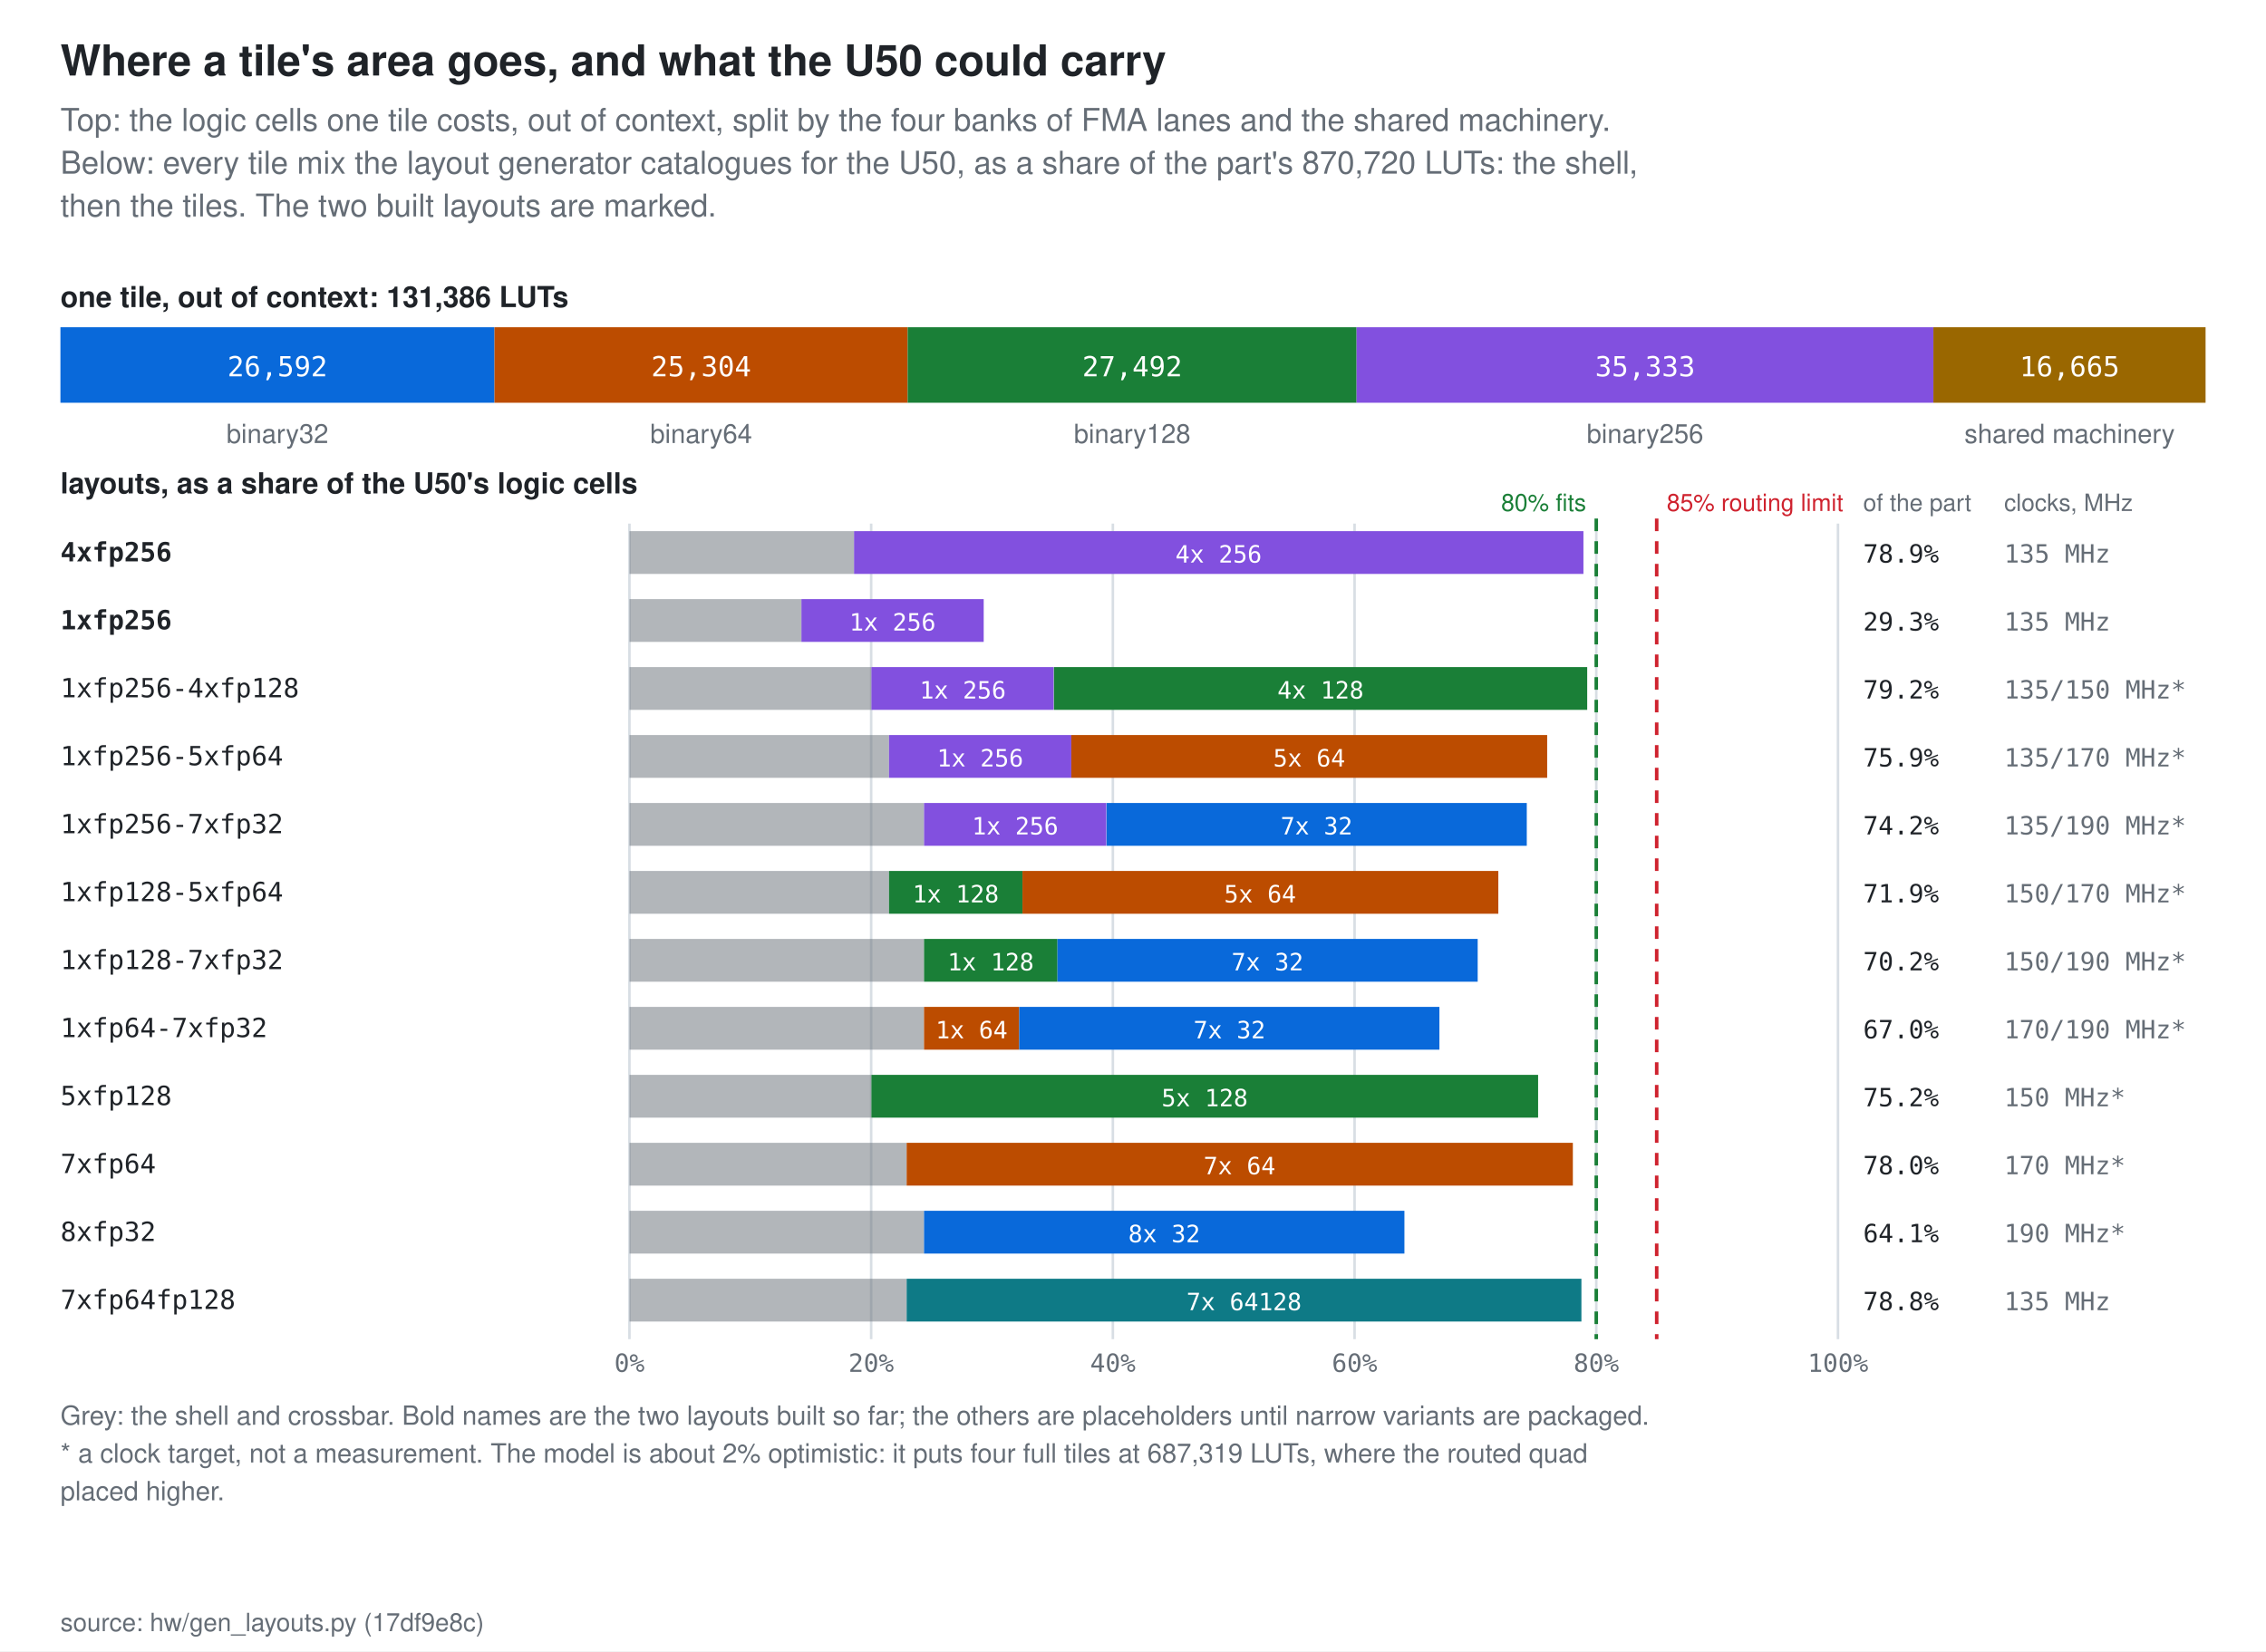
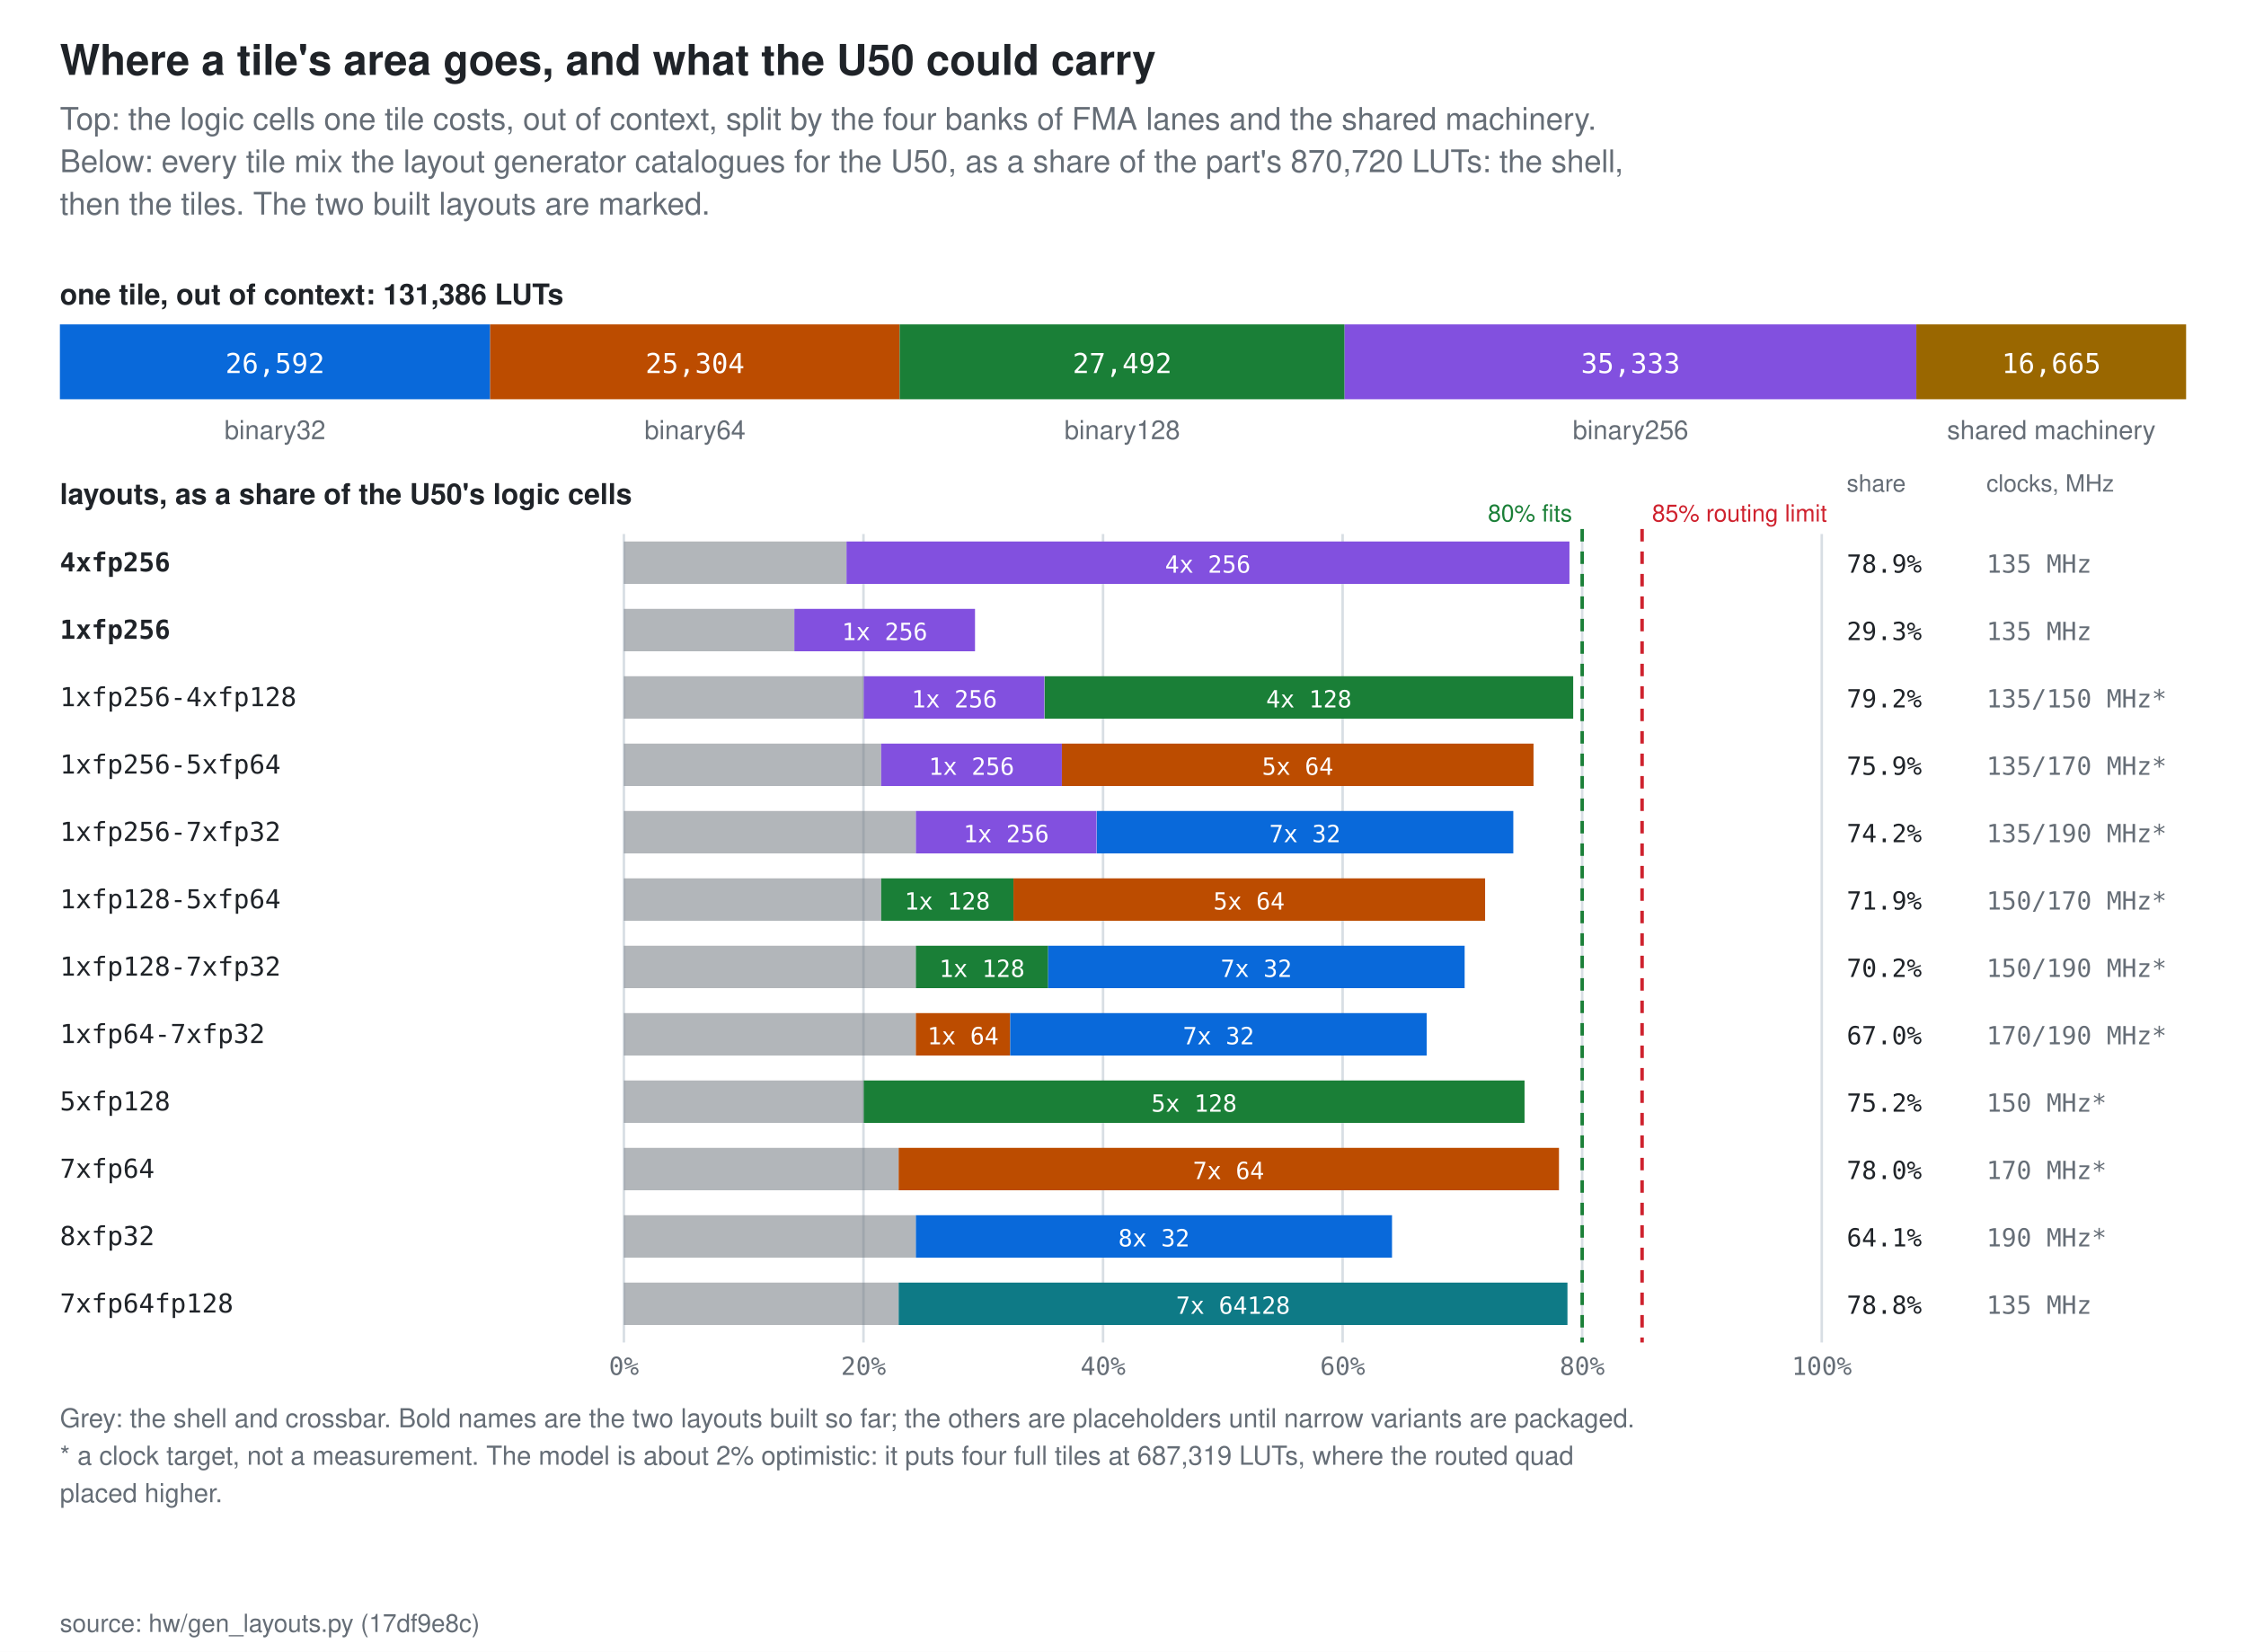
- <svg xmlns="http://www.w3.org/2000/svg" width="900" height="656" viewBox="0 0 900 656" role="img" aria-label="One tile's logic cells by bank, and the 12 layouts the layout generator derives for the U50, each as a share of the part: four full tiles fit at 78.9%.">
-   <rect width="900" height="656" fill="#ffffff" />
+ <svg xmlns="http://www.w3.org/2000/svg" width="900" height="662" viewBox="0 0 900 662" role="img" aria-label="One tile's logic cells by bank, and the 12 layouts the layout generator derives for the U50, each as a share of the part: four full tiles fit at 78.9%.">
+   <rect width="900" height="662" fill="#ffffff" />
  <text x="24.0" y="30.0" font-family="-apple-system,BlinkMacSystemFont,'Segoe UI',Helvetica,Arial,sans-serif" font-size="17" fill="#1f2328" font-weight="600">Where a tile's area goes, and what the U50 could carry</text>
  <text x="24.0" y="52.0" font-family="-apple-system,BlinkMacSystemFont,'Segoe UI',Helvetica,Arial,sans-serif" font-size="12.5" fill="#656d76">Top: the logic cells one tile costs, out of context, split by the four banks of FMA lanes and the shared machinery.</text>
  <text x="24.0" y="69.0" font-family="-apple-system,BlinkMacSystemFont,'Segoe UI',Helvetica,Arial,sans-serif" font-size="12.5" fill="#656d76">Below: every tile mix the layout generator catalogues for the U50, as a share of the part's 870,720 LUTs: the shell,</text>
  <text x="24.0" y="86.0" font-family="-apple-system,BlinkMacSystemFont,'Segoe UI',Helvetica,Arial,sans-serif" font-size="12.5" fill="#656d76">then the tiles. The two built layouts are marked.</text>
  <rect x="24.0" y="130.0" width="172.4" height="30.0" fill="#0969da" />
  <text x="110.2" y="149.5" font-family="ui-monospace,SFMono-Regular,'SF Mono',Menlo,Consolas,monospace" font-size="11" fill="#ffffff" text-anchor="middle">26,592</text>
  <text x="110.2" y="176.0" font-family="-apple-system,BlinkMacSystemFont,'Segoe UI',Helvetica,Arial,sans-serif" font-size="10.5" fill="#656d76" text-anchor="middle">binary32</text>
  <rect x="196.4" y="130.0" width="164.1" height="30.0" fill="#bc4c00" />
  <text x="278.5" y="149.5" font-family="ui-monospace,SFMono-Regular,'SF Mono',Menlo,Consolas,monospace" font-size="11" fill="#ffffff" text-anchor="middle">25,304</text>
  <text x="278.5" y="176.0" font-family="-apple-system,BlinkMacSystemFont,'Segoe UI',Helvetica,Arial,sans-serif" font-size="10.5" fill="#656d76" text-anchor="middle">binary64</text>
  <rect x="360.5" y="130.0" width="178.3" height="30.0" fill="#1a7f37" />
  <text x="449.7" y="149.5" font-family="ui-monospace,SFMono-Regular,'SF Mono',Menlo,Consolas,monospace" font-size="11" fill="#ffffff" text-anchor="middle">27,492</text>
  <text x="449.7" y="176.0" font-family="-apple-system,BlinkMacSystemFont,'Segoe UI',Helvetica,Arial,sans-serif" font-size="10.5" fill="#656d76" text-anchor="middle">binary128</text>
  <rect x="538.8" y="130.0" width="229.1" height="30.0" fill="#8250df" />
  <text x="653.4" y="149.5" font-family="ui-monospace,SFMono-Regular,'SF Mono',Menlo,Consolas,monospace" font-size="11" fill="#ffffff" text-anchor="middle">35,333</text>
  <text x="653.4" y="176.0" font-family="-apple-system,BlinkMacSystemFont,'Segoe UI',Helvetica,Arial,sans-serif" font-size="10.5" fill="#656d76" text-anchor="middle">binary256</text>
  <rect x="767.9" y="130.0" width="108.1" height="30.0" fill="#9a6700" />
  <text x="822.0" y="149.5" font-family="ui-monospace,SFMono-Regular,'SF Mono',Menlo,Consolas,monospace" font-size="11" fill="#ffffff" text-anchor="middle">16,665</text>
  <text x="822.0" y="176.0" font-family="-apple-system,BlinkMacSystemFont,'Segoe UI',Helvetica,Arial,sans-serif" font-size="10.5" fill="#656d76" text-anchor="middle">shared machinery</text>
  <text x="24.0" y="122.0" font-family="-apple-system,BlinkMacSystemFont,'Segoe UI',Helvetica,Arial,sans-serif" font-size="11.5" fill="#1f2328" font-weight="600">one tile, out of context: 131,386 LUTs</text>
-   <text x="24.0" y="196.0" font-family="-apple-system,BlinkMacSystemFont,'Segoe UI',Helvetica,Arial,sans-serif" font-size="11.5" fill="#1f2328" font-weight="600">layouts, as a share of the U50's logic cells</text>
-   <line x1="250.0" y1="208.0" x2="250.0" y2="532.0" stroke="#d8dee4" stroke-width="1" />
-   <text x="250.0" y="545.0" font-family="ui-monospace,SFMono-Regular,'SF Mono',Menlo,Consolas,monospace" font-size="10" fill="#656d76" text-anchor="middle">0%</text>
-   <line x1="346.0" y1="208.0" x2="346.0" y2="532.0" stroke="#d8dee4" stroke-width="1" />
-   <text x="346.0" y="545.0" font-family="ui-monospace,SFMono-Regular,'SF Mono',Menlo,Consolas,monospace" font-size="10" fill="#656d76" text-anchor="middle">20%</text>
-   <line x1="442.0" y1="208.0" x2="442.0" y2="532.0" stroke="#d8dee4" stroke-width="1" />
-   <text x="442.0" y="545.0" font-family="ui-monospace,SFMono-Regular,'SF Mono',Menlo,Consolas,monospace" font-size="10" fill="#656d76" text-anchor="middle">40%</text>
-   <line x1="538.0" y1="208.0" x2="538.0" y2="532.0" stroke="#d8dee4" stroke-width="1" />
-   <text x="538.0" y="545.0" font-family="ui-monospace,SFMono-Regular,'SF Mono',Menlo,Consolas,monospace" font-size="10" fill="#656d76" text-anchor="middle">60%</text>
-   <line x1="634.0" y1="208.0" x2="634.0" y2="532.0" stroke="#d8dee4" stroke-width="1" />
-   <text x="634.0" y="545.0" font-family="ui-monospace,SFMono-Regular,'SF Mono',Menlo,Consolas,monospace" font-size="10" fill="#656d76" text-anchor="middle">80%</text>
-   <line x1="730.0" y1="208.0" x2="730.0" y2="532.0" stroke="#d8dee4" stroke-width="1" />
-   <text x="730.0" y="545.0" font-family="ui-monospace,SFMono-Regular,'SF Mono',Menlo,Consolas,monospace" font-size="10" fill="#656d76" text-anchor="middle">100%</text>
-   <text x="24.0" y="223.0" font-family="ui-monospace,SFMono-Regular,'SF Mono',Menlo,Consolas,monospace" font-size="10.5" fill="#1f2328" font-weight="600">4xfp256</text>
-   <rect x="250.0" y="211.0" width="89.2" height="17.0" fill="#656d76" opacity="0.5" />
-   <rect x="339.2" y="211.0" width="289.7" height="17.0" fill="#8250df" />
-   <text x="484.0" y="223.5" font-family="ui-monospace,SFMono-Regular,'SF Mono',Menlo,Consolas,monospace" font-size="9.5" fill="#ffffff" text-anchor="middle">4x 256</text>
-   <text x="740.0" y="223.5" font-family="ui-monospace,SFMono-Regular,'SF Mono',Menlo,Consolas,monospace" font-size="10" fill="#1f2328">78.9%</text>
-   <text x="796.0" y="223.5" font-family="ui-monospace,SFMono-Regular,'SF Mono',Menlo,Consolas,monospace" font-size="10" fill="#656d76">135 MHz</text>
-   <text x="24.0" y="250.0" font-family="ui-monospace,SFMono-Regular,'SF Mono',Menlo,Consolas,monospace" font-size="10.5" fill="#1f2328" font-weight="600">1xfp256</text>
-   <rect x="250.0" y="238.0" width="68.3" height="17.0" fill="#656d76" opacity="0.5" />
-   <rect x="318.3" y="238.0" width="72.4" height="17.0" fill="#8250df" />
-   <text x="354.5" y="250.5" font-family="ui-monospace,SFMono-Regular,'SF Mono',Menlo,Consolas,monospace" font-size="9.5" fill="#ffffff" text-anchor="middle">1x 256</text>
-   <text x="740.0" y="250.5" font-family="ui-monospace,SFMono-Regular,'SF Mono',Menlo,Consolas,monospace" font-size="10" fill="#1f2328">29.3%</text>
-   <text x="796.0" y="250.5" font-family="ui-monospace,SFMono-Regular,'SF Mono',Menlo,Consolas,monospace" font-size="10" fill="#656d76">135 MHz</text>
-   <text x="24.0" y="277.0" font-family="ui-monospace,SFMono-Regular,'SF Mono',Menlo,Consolas,monospace" font-size="10.5" fill="#1f2328">1xfp256-4xfp128</text>
-   <rect x="250.0" y="265.0" width="96.1" height="17.0" fill="#656d76" opacity="0.5" />
-   <rect x="346.1" y="265.0" width="72.4" height="17.0" fill="#8250df" />
-   <text x="382.4" y="277.5" font-family="ui-monospace,SFMono-Regular,'SF Mono',Menlo,Consolas,monospace" font-size="9.5" fill="#ffffff" text-anchor="middle">1x 256</text>
-   <rect x="418.6" y="265.0" width="211.8" height="17.0" fill="#1a7f37" />
-   <text x="524.5" y="277.5" font-family="ui-monospace,SFMono-Regular,'SF Mono',Menlo,Consolas,monospace" font-size="9.5" fill="#ffffff" text-anchor="middle">4x 128</text>
-   <text x="740.0" y="277.5" font-family="ui-monospace,SFMono-Regular,'SF Mono',Menlo,Consolas,monospace" font-size="10" fill="#1f2328">79.2%</text>
-   <text x="796.0" y="277.5" font-family="ui-monospace,SFMono-Regular,'SF Mono',Menlo,Consolas,monospace" font-size="10" fill="#656d76">135/150 MHz*</text>
-   <text x="24.0" y="304.0" font-family="ui-monospace,SFMono-Regular,'SF Mono',Menlo,Consolas,monospace" font-size="10.5" fill="#1f2328">1xfp256-5xfp64</text>
-   <rect x="250.0" y="292.0" width="103.1" height="17.0" fill="#656d76" opacity="0.5" />
-   <rect x="353.1" y="292.0" width="72.4" height="17.0" fill="#8250df" />
-   <text x="389.3" y="304.5" font-family="ui-monospace,SFMono-Regular,'SF Mono',Menlo,Consolas,monospace" font-size="9.5" fill="#ffffff" text-anchor="middle">1x 256</text>
-   <rect x="425.5" y="292.0" width="189.0" height="17.0" fill="#bc4c00" />
-   <text x="520.0" y="304.5" font-family="ui-monospace,SFMono-Regular,'SF Mono',Menlo,Consolas,monospace" font-size="9.5" fill="#ffffff" text-anchor="middle">5x 64</text>
-   <text x="740.0" y="304.5" font-family="ui-monospace,SFMono-Regular,'SF Mono',Menlo,Consolas,monospace" font-size="10" fill="#1f2328">75.9%</text>
-   <text x="796.0" y="304.5" font-family="ui-monospace,SFMono-Regular,'SF Mono',Menlo,Consolas,monospace" font-size="10" fill="#656d76">135/170 MHz*</text>
-   <text x="24.0" y="331.0" font-family="ui-monospace,SFMono-Regular,'SF Mono',Menlo,Consolas,monospace" font-size="10.5" fill="#1f2328">1xfp256-7xfp32</text>
-   <rect x="250.0" y="319.0" width="117.0" height="17.0" fill="#656d76" opacity="0.5" />
-   <rect x="367.0" y="319.0" width="72.4" height="17.0" fill="#8250df" />
-   <text x="403.2" y="331.5" font-family="ui-monospace,SFMono-Regular,'SF Mono',Menlo,Consolas,monospace" font-size="9.5" fill="#ffffff" text-anchor="middle">1x 256</text>
-   <rect x="439.5" y="319.0" width="166.9" height="17.0" fill="#0969da" />
-   <text x="522.9" y="331.5" font-family="ui-monospace,SFMono-Regular,'SF Mono',Menlo,Consolas,monospace" font-size="9.5" fill="#ffffff" text-anchor="middle">7x 32</text>
-   <text x="740.0" y="331.5" font-family="ui-monospace,SFMono-Regular,'SF Mono',Menlo,Consolas,monospace" font-size="10" fill="#1f2328">74.2%</text>
-   <text x="796.0" y="331.5" font-family="ui-monospace,SFMono-Regular,'SF Mono',Menlo,Consolas,monospace" font-size="10" fill="#656d76">135/190 MHz*</text>
-   <text x="24.0" y="358.0" font-family="ui-monospace,SFMono-Regular,'SF Mono',Menlo,Consolas,monospace" font-size="10.5" fill="#1f2328">1xfp128-5xfp64</text>
-   <rect x="250.0" y="346.0" width="103.1" height="17.0" fill="#656d76" opacity="0.5" />
-   <rect x="353.1" y="346.0" width="53.0" height="17.0" fill="#1a7f37" />
-   <text x="379.6" y="358.5" font-family="ui-monospace,SFMono-Regular,'SF Mono',Menlo,Consolas,monospace" font-size="9.5" fill="#ffffff" text-anchor="middle">1x 128</text>
-   <rect x="406.1" y="346.0" width="189.0" height="17.0" fill="#bc4c00" />
-   <text x="500.5" y="358.5" font-family="ui-monospace,SFMono-Regular,'SF Mono',Menlo,Consolas,monospace" font-size="9.5" fill="#ffffff" text-anchor="middle">5x 64</text>
-   <text x="740.0" y="358.5" font-family="ui-monospace,SFMono-Regular,'SF Mono',Menlo,Consolas,monospace" font-size="10" fill="#1f2328">71.9%</text>
-   <text x="796.0" y="358.5" font-family="ui-monospace,SFMono-Regular,'SF Mono',Menlo,Consolas,monospace" font-size="10" fill="#656d76">150/170 MHz*</text>
-   <text x="24.0" y="385.0" font-family="ui-monospace,SFMono-Regular,'SF Mono',Menlo,Consolas,monospace" font-size="10.5" fill="#1f2328">1xfp128-7xfp32</text>
-   <rect x="250.0" y="373.0" width="117.0" height="17.0" fill="#656d76" opacity="0.5" />
-   <rect x="367.0" y="373.0" width="53.0" height="17.0" fill="#1a7f37" />
-   <text x="393.5" y="385.5" font-family="ui-monospace,SFMono-Regular,'SF Mono',Menlo,Consolas,monospace" font-size="9.5" fill="#ffffff" text-anchor="middle">1x 128</text>
-   <rect x="420.0" y="373.0" width="166.9" height="17.0" fill="#0969da" />
-   <text x="503.4" y="385.5" font-family="ui-monospace,SFMono-Regular,'SF Mono',Menlo,Consolas,monospace" font-size="9.5" fill="#ffffff" text-anchor="middle">7x 32</text>
-   <text x="740.0" y="385.5" font-family="ui-monospace,SFMono-Regular,'SF Mono',Menlo,Consolas,monospace" font-size="10" fill="#1f2328">70.2%</text>
-   <text x="796.0" y="385.5" font-family="ui-monospace,SFMono-Regular,'SF Mono',Menlo,Consolas,monospace" font-size="10" fill="#656d76">150/190 MHz*</text>
-   <text x="24.0" y="412.0" font-family="ui-monospace,SFMono-Regular,'SF Mono',Menlo,Consolas,monospace" font-size="10.5" fill="#1f2328">1xfp64-7xfp32</text>
-   <rect x="250.0" y="400.0" width="117.0" height="17.0" fill="#656d76" opacity="0.5" />
-   <rect x="367.0" y="400.0" width="37.8" height="17.0" fill="#bc4c00" />
-   <text x="385.9" y="412.5" font-family="ui-monospace,SFMono-Regular,'SF Mono',Menlo,Consolas,monospace" font-size="9.5" fill="#ffffff" text-anchor="middle">1x 64</text>
-   <rect x="404.8" y="400.0" width="166.9" height="17.0" fill="#0969da" />
-   <text x="488.3" y="412.5" font-family="ui-monospace,SFMono-Regular,'SF Mono',Menlo,Consolas,monospace" font-size="9.5" fill="#ffffff" text-anchor="middle">7x 32</text>
-   <text x="740.0" y="412.5" font-family="ui-monospace,SFMono-Regular,'SF Mono',Menlo,Consolas,monospace" font-size="10" fill="#1f2328">67.0%</text>
-   <text x="796.0" y="412.5" font-family="ui-monospace,SFMono-Regular,'SF Mono',Menlo,Consolas,monospace" font-size="10" fill="#656d76">170/190 MHz*</text>
-   <text x="24.0" y="439.0" font-family="ui-monospace,SFMono-Regular,'SF Mono',Menlo,Consolas,monospace" font-size="10.5" fill="#1f2328">5xfp128</text>
-   <rect x="250.0" y="427.0" width="96.1" height="17.0" fill="#656d76" opacity="0.5" />
-   <rect x="346.1" y="427.0" width="264.8" height="17.0" fill="#1a7f37" />
-   <text x="478.5" y="439.5" font-family="ui-monospace,SFMono-Regular,'SF Mono',Menlo,Consolas,monospace" font-size="9.5" fill="#ffffff" text-anchor="middle">5x 128</text>
-   <text x="740.0" y="439.5" font-family="ui-monospace,SFMono-Regular,'SF Mono',Menlo,Consolas,monospace" font-size="10" fill="#1f2328">75.2%</text>
-   <text x="796.0" y="439.5" font-family="ui-monospace,SFMono-Regular,'SF Mono',Menlo,Consolas,monospace" font-size="10" fill="#656d76">150 MHz*</text>
-   <text x="24.0" y="466.0" font-family="ui-monospace,SFMono-Regular,'SF Mono',Menlo,Consolas,monospace" font-size="10.5" fill="#1f2328">7xfp64</text>
-   <rect x="250.0" y="454.0" width="110.1" height="17.0" fill="#656d76" opacity="0.5" />
-   <rect x="360.1" y="454.0" width="264.6" height="17.0" fill="#bc4c00" />
-   <text x="492.3" y="466.5" font-family="ui-monospace,SFMono-Regular,'SF Mono',Menlo,Consolas,monospace" font-size="9.5" fill="#ffffff" text-anchor="middle">7x 64</text>
-   <text x="740.0" y="466.5" font-family="ui-monospace,SFMono-Regular,'SF Mono',Menlo,Consolas,monospace" font-size="10" fill="#1f2328">78.0%</text>
-   <text x="796.0" y="466.5" font-family="ui-monospace,SFMono-Regular,'SF Mono',Menlo,Consolas,monospace" font-size="10" fill="#656d76">170 MHz*</text>
-   <text x="24.0" y="493.0" font-family="ui-monospace,SFMono-Regular,'SF Mono',Menlo,Consolas,monospace" font-size="10.5" fill="#1f2328">8xfp32</text>
-   <rect x="250.0" y="481.0" width="117.0" height="17.0" fill="#656d76" opacity="0.5" />
-   <rect x="367.0" y="481.0" width="190.8" height="17.0" fill="#0969da" />
-   <text x="462.4" y="493.5" font-family="ui-monospace,SFMono-Regular,'SF Mono',Menlo,Consolas,monospace" font-size="9.5" fill="#ffffff" text-anchor="middle">8x 32</text>
-   <text x="740.0" y="493.5" font-family="ui-monospace,SFMono-Regular,'SF Mono',Menlo,Consolas,monospace" font-size="10" fill="#1f2328">64.1%</text>
-   <text x="796.0" y="493.5" font-family="ui-monospace,SFMono-Regular,'SF Mono',Menlo,Consolas,monospace" font-size="10" fill="#656d76">190 MHz*</text>
-   <text x="24.0" y="520.0" font-family="ui-monospace,SFMono-Regular,'SF Mono',Menlo,Consolas,monospace" font-size="10.5" fill="#1f2328">7xfp64fp128</text>
-   <rect x="250.0" y="508.0" width="110.1" height="17.0" fill="#656d76" opacity="0.5" />
-   <rect x="360.1" y="508.0" width="268.0" height="17.0" fill="#0e7a86" />
-   <text x="494.1" y="520.5" font-family="ui-monospace,SFMono-Regular,'SF Mono',Menlo,Consolas,monospace" font-size="9.5" fill="#ffffff" text-anchor="middle">7x 64128</text>
-   <text x="740.0" y="520.5" font-family="ui-monospace,SFMono-Regular,'SF Mono',Menlo,Consolas,monospace" font-size="10" fill="#1f2328">78.8%</text>
-   <text x="796.0" y="520.5" font-family="ui-monospace,SFMono-Regular,'SF Mono',Menlo,Consolas,monospace" font-size="10" fill="#656d76">135 MHz</text>
-   <line x1="634.0" y1="206.0" x2="634.0" y2="532.0" stroke="#1a7f37" stroke-width="1.4" stroke-dasharray="5 4" />
-   <text x="630.0" y="203.0" font-family="-apple-system,BlinkMacSystemFont,'Segoe UI',Helvetica,Arial,sans-serif" font-size="9.5" fill="#1a7f37" text-anchor="end">80% fits</text>
-   <line x1="658.0" y1="206.0" x2="658.0" y2="532.0" stroke="#cf222e" stroke-width="1.4" stroke-dasharray="5 4" />
-   <text x="662.0" y="203.0" font-family="-apple-system,BlinkMacSystemFont,'Segoe UI',Helvetica,Arial,sans-serif" font-size="9.5" fill="#cf222e">85% routing limit</text>
-   <text x="740.0" y="203.0" font-family="-apple-system,BlinkMacSystemFont,'Segoe UI',Helvetica,Arial,sans-serif" font-size="9.5" fill="#656d76">of the part</text>
-   <text x="796.0" y="203.0" font-family="-apple-system,BlinkMacSystemFont,'Segoe UI',Helvetica,Arial,sans-serif" font-size="9.5" fill="#656d76">clocks, MHz</text>
-   <text x="24.0" y="566.0" font-family="-apple-system,BlinkMacSystemFont,'Segoe UI',Helvetica,Arial,sans-serif" font-size="10.5" fill="#656d76">Grey: the shell and crossbar. Bold names are the two layouts built so far; the others are placeholders until narrow variants are packaged.</text>
-   <text x="24.0" y="581.0" font-family="-apple-system,BlinkMacSystemFont,'Segoe UI',Helvetica,Arial,sans-serif" font-size="10.5" fill="#656d76">* a clock target, not a measurement. The model is about 2% optimistic: it puts four full tiles at 687,319 LUTs, where the routed quad</text>
-   <text x="24.0" y="596.0" font-family="-apple-system,BlinkMacSystemFont,'Segoe UI',Helvetica,Arial,sans-serif" font-size="10.5" fill="#656d76">placed higher.</text>
-   <text x="24.0" y="648.0" font-family="-apple-system,BlinkMacSystemFont,'Segoe UI',Helvetica,Arial,sans-serif" font-size="10" fill="#656d76">source: hw/gen_layouts.py (17df9e8c)</text>
+   <text x="24.0" y="202.0" font-family="-apple-system,BlinkMacSystemFont,'Segoe UI',Helvetica,Arial,sans-serif" font-size="11.5" fill="#1f2328" font-weight="600">layouts, as a share of the U50's logic cells</text>
+   <line x1="250.0" y1="214.0" x2="250.0" y2="538.0" stroke="#d8dee4" stroke-width="1" />
+   <text x="250.0" y="551.0" font-family="ui-monospace,SFMono-Regular,'SF Mono',Menlo,Consolas,monospace" font-size="10" fill="#656d76" text-anchor="middle">0%</text>
+   <line x1="346.0" y1="214.0" x2="346.0" y2="538.0" stroke="#d8dee4" stroke-width="1" />
+   <text x="346.0" y="551.0" font-family="ui-monospace,SFMono-Regular,'SF Mono',Menlo,Consolas,monospace" font-size="10" fill="#656d76" text-anchor="middle">20%</text>
+   <line x1="442.0" y1="214.0" x2="442.0" y2="538.0" stroke="#d8dee4" stroke-width="1" />
+   <text x="442.0" y="551.0" font-family="ui-monospace,SFMono-Regular,'SF Mono',Menlo,Consolas,monospace" font-size="10" fill="#656d76" text-anchor="middle">40%</text>
+   <line x1="538.0" y1="214.0" x2="538.0" y2="538.0" stroke="#d8dee4" stroke-width="1" />
+   <text x="538.0" y="551.0" font-family="ui-monospace,SFMono-Regular,'SF Mono',Menlo,Consolas,monospace" font-size="10" fill="#656d76" text-anchor="middle">60%</text>
+   <line x1="634.0" y1="214.0" x2="634.0" y2="538.0" stroke="#d8dee4" stroke-width="1" />
+   <text x="634.0" y="551.0" font-family="ui-monospace,SFMono-Regular,'SF Mono',Menlo,Consolas,monospace" font-size="10" fill="#656d76" text-anchor="middle">80%</text>
+   <line x1="730.0" y1="214.0" x2="730.0" y2="538.0" stroke="#d8dee4" stroke-width="1" />
+   <text x="730.0" y="551.0" font-family="ui-monospace,SFMono-Regular,'SF Mono',Menlo,Consolas,monospace" font-size="10" fill="#656d76" text-anchor="middle">100%</text>
+   <text x="24.0" y="229.0" font-family="ui-monospace,SFMono-Regular,'SF Mono',Menlo,Consolas,monospace" font-size="10.5" fill="#1f2328" font-weight="600">4xfp256</text>
+   <rect x="250.0" y="217.0" width="89.2" height="17.0" fill="#656d76" opacity="0.5" />
+   <rect x="339.2" y="217.0" width="289.7" height="17.0" fill="#8250df" />
+   <text x="484.0" y="229.5" font-family="ui-monospace,SFMono-Regular,'SF Mono',Menlo,Consolas,monospace" font-size="9.5" fill="#ffffff" text-anchor="middle">4x 256</text>
+   <text x="740.0" y="229.5" font-family="ui-monospace,SFMono-Regular,'SF Mono',Menlo,Consolas,monospace" font-size="10" fill="#1f2328">78.9%</text>
+   <text x="796.0" y="229.5" font-family="ui-monospace,SFMono-Regular,'SF Mono',Menlo,Consolas,monospace" font-size="10" fill="#656d76">135 MHz</text>
+   <text x="24.0" y="256.0" font-family="ui-monospace,SFMono-Regular,'SF Mono',Menlo,Consolas,monospace" font-size="10.5" fill="#1f2328" font-weight="600">1xfp256</text>
+   <rect x="250.0" y="244.0" width="68.3" height="17.0" fill="#656d76" opacity="0.5" />
+   <rect x="318.3" y="244.0" width="72.4" height="17.0" fill="#8250df" />
+   <text x="354.5" y="256.5" font-family="ui-monospace,SFMono-Regular,'SF Mono',Menlo,Consolas,monospace" font-size="9.5" fill="#ffffff" text-anchor="middle">1x 256</text>
+   <text x="740.0" y="256.5" font-family="ui-monospace,SFMono-Regular,'SF Mono',Menlo,Consolas,monospace" font-size="10" fill="#1f2328">29.3%</text>
+   <text x="796.0" y="256.5" font-family="ui-monospace,SFMono-Regular,'SF Mono',Menlo,Consolas,monospace" font-size="10" fill="#656d76">135 MHz</text>
+   <text x="24.0" y="283.0" font-family="ui-monospace,SFMono-Regular,'SF Mono',Menlo,Consolas,monospace" font-size="10.5" fill="#1f2328">1xfp256-4xfp128</text>
+   <rect x="250.0" y="271.0" width="96.1" height="17.0" fill="#656d76" opacity="0.5" />
+   <rect x="346.1" y="271.0" width="72.4" height="17.0" fill="#8250df" />
+   <text x="382.4" y="283.5" font-family="ui-monospace,SFMono-Regular,'SF Mono',Menlo,Consolas,monospace" font-size="9.5" fill="#ffffff" text-anchor="middle">1x 256</text>
+   <rect x="418.6" y="271.0" width="211.8" height="17.0" fill="#1a7f37" />
+   <text x="524.5" y="283.5" font-family="ui-monospace,SFMono-Regular,'SF Mono',Menlo,Consolas,monospace" font-size="9.5" fill="#ffffff" text-anchor="middle">4x 128</text>
+   <text x="740.0" y="283.5" font-family="ui-monospace,SFMono-Regular,'SF Mono',Menlo,Consolas,monospace" font-size="10" fill="#1f2328">79.2%</text>
+   <text x="796.0" y="283.5" font-family="ui-monospace,SFMono-Regular,'SF Mono',Menlo,Consolas,monospace" font-size="10" fill="#656d76">135/150 MHz*</text>
+   <text x="24.0" y="310.0" font-family="ui-monospace,SFMono-Regular,'SF Mono',Menlo,Consolas,monospace" font-size="10.5" fill="#1f2328">1xfp256-5xfp64</text>
+   <rect x="250.0" y="298.0" width="103.1" height="17.0" fill="#656d76" opacity="0.5" />
+   <rect x="353.1" y="298.0" width="72.4" height="17.0" fill="#8250df" />
+   <text x="389.3" y="310.5" font-family="ui-monospace,SFMono-Regular,'SF Mono',Menlo,Consolas,monospace" font-size="9.5" fill="#ffffff" text-anchor="middle">1x 256</text>
+   <rect x="425.5" y="298.0" width="189.0" height="17.0" fill="#bc4c00" />
+   <text x="520.0" y="310.5" font-family="ui-monospace,SFMono-Regular,'SF Mono',Menlo,Consolas,monospace" font-size="9.5" fill="#ffffff" text-anchor="middle">5x 64</text>
+   <text x="740.0" y="310.5" font-family="ui-monospace,SFMono-Regular,'SF Mono',Menlo,Consolas,monospace" font-size="10" fill="#1f2328">75.9%</text>
+   <text x="796.0" y="310.5" font-family="ui-monospace,SFMono-Regular,'SF Mono',Menlo,Consolas,monospace" font-size="10" fill="#656d76">135/170 MHz*</text>
+   <text x="24.0" y="337.0" font-family="ui-monospace,SFMono-Regular,'SF Mono',Menlo,Consolas,monospace" font-size="10.5" fill="#1f2328">1xfp256-7xfp32</text>
+   <rect x="250.0" y="325.0" width="117.0" height="17.0" fill="#656d76" opacity="0.5" />
+   <rect x="367.0" y="325.0" width="72.4" height="17.0" fill="#8250df" />
+   <text x="403.2" y="337.5" font-family="ui-monospace,SFMono-Regular,'SF Mono',Menlo,Consolas,monospace" font-size="9.5" fill="#ffffff" text-anchor="middle">1x 256</text>
+   <rect x="439.5" y="325.0" width="166.9" height="17.0" fill="#0969da" />
+   <text x="522.9" y="337.5" font-family="ui-monospace,SFMono-Regular,'SF Mono',Menlo,Consolas,monospace" font-size="9.5" fill="#ffffff" text-anchor="middle">7x 32</text>
+   <text x="740.0" y="337.5" font-family="ui-monospace,SFMono-Regular,'SF Mono',Menlo,Consolas,monospace" font-size="10" fill="#1f2328">74.2%</text>
+   <text x="796.0" y="337.5" font-family="ui-monospace,SFMono-Regular,'SF Mono',Menlo,Consolas,monospace" font-size="10" fill="#656d76">135/190 MHz*</text>
+   <text x="24.0" y="364.0" font-family="ui-monospace,SFMono-Regular,'SF Mono',Menlo,Consolas,monospace" font-size="10.5" fill="#1f2328">1xfp128-5xfp64</text>
+   <rect x="250.0" y="352.0" width="103.1" height="17.0" fill="#656d76" opacity="0.5" />
+   <rect x="353.1" y="352.0" width="53.0" height="17.0" fill="#1a7f37" />
+   <text x="379.6" y="364.5" font-family="ui-monospace,SFMono-Regular,'SF Mono',Menlo,Consolas,monospace" font-size="9.5" fill="#ffffff" text-anchor="middle">1x 128</text>
+   <rect x="406.1" y="352.0" width="189.0" height="17.0" fill="#bc4c00" />
+   <text x="500.5" y="364.5" font-family="ui-monospace,SFMono-Regular,'SF Mono',Menlo,Consolas,monospace" font-size="9.5" fill="#ffffff" text-anchor="middle">5x 64</text>
+   <text x="740.0" y="364.5" font-family="ui-monospace,SFMono-Regular,'SF Mono',Menlo,Consolas,monospace" font-size="10" fill="#1f2328">71.9%</text>
+   <text x="796.0" y="364.5" font-family="ui-monospace,SFMono-Regular,'SF Mono',Menlo,Consolas,monospace" font-size="10" fill="#656d76">150/170 MHz*</text>
+   <text x="24.0" y="391.0" font-family="ui-monospace,SFMono-Regular,'SF Mono',Menlo,Consolas,monospace" font-size="10.5" fill="#1f2328">1xfp128-7xfp32</text>
+   <rect x="250.0" y="379.0" width="117.0" height="17.0" fill="#656d76" opacity="0.5" />
+   <rect x="367.0" y="379.0" width="53.0" height="17.0" fill="#1a7f37" />
+   <text x="393.5" y="391.5" font-family="ui-monospace,SFMono-Regular,'SF Mono',Menlo,Consolas,monospace" font-size="9.5" fill="#ffffff" text-anchor="middle">1x 128</text>
+   <rect x="420.0" y="379.0" width="166.9" height="17.0" fill="#0969da" />
+   <text x="503.4" y="391.5" font-family="ui-monospace,SFMono-Regular,'SF Mono',Menlo,Consolas,monospace" font-size="9.5" fill="#ffffff" text-anchor="middle">7x 32</text>
+   <text x="740.0" y="391.5" font-family="ui-monospace,SFMono-Regular,'SF Mono',Menlo,Consolas,monospace" font-size="10" fill="#1f2328">70.2%</text>
+   <text x="796.0" y="391.5" font-family="ui-monospace,SFMono-Regular,'SF Mono',Menlo,Consolas,monospace" font-size="10" fill="#656d76">150/190 MHz*</text>
+   <text x="24.0" y="418.0" font-family="ui-monospace,SFMono-Regular,'SF Mono',Menlo,Consolas,monospace" font-size="10.5" fill="#1f2328">1xfp64-7xfp32</text>
+   <rect x="250.0" y="406.0" width="117.0" height="17.0" fill="#656d76" opacity="0.5" />
+   <rect x="367.0" y="406.0" width="37.8" height="17.0" fill="#bc4c00" />
+   <text x="385.9" y="418.5" font-family="ui-monospace,SFMono-Regular,'SF Mono',Menlo,Consolas,monospace" font-size="9.5" fill="#ffffff" text-anchor="middle">1x 64</text>
+   <rect x="404.8" y="406.0" width="166.9" height="17.0" fill="#0969da" />
+   <text x="488.3" y="418.5" font-family="ui-monospace,SFMono-Regular,'SF Mono',Menlo,Consolas,monospace" font-size="9.5" fill="#ffffff" text-anchor="middle">7x 32</text>
+   <text x="740.0" y="418.5" font-family="ui-monospace,SFMono-Regular,'SF Mono',Menlo,Consolas,monospace" font-size="10" fill="#1f2328">67.0%</text>
+   <text x="796.0" y="418.5" font-family="ui-monospace,SFMono-Regular,'SF Mono',Menlo,Consolas,monospace" font-size="10" fill="#656d76">170/190 MHz*</text>
+   <text x="24.0" y="445.0" font-family="ui-monospace,SFMono-Regular,'SF Mono',Menlo,Consolas,monospace" font-size="10.5" fill="#1f2328">5xfp128</text>
+   <rect x="250.0" y="433.0" width="96.1" height="17.0" fill="#656d76" opacity="0.5" />
+   <rect x="346.1" y="433.0" width="264.8" height="17.0" fill="#1a7f37" />
+   <text x="478.5" y="445.5" font-family="ui-monospace,SFMono-Regular,'SF Mono',Menlo,Consolas,monospace" font-size="9.5" fill="#ffffff" text-anchor="middle">5x 128</text>
+   <text x="740.0" y="445.5" font-family="ui-monospace,SFMono-Regular,'SF Mono',Menlo,Consolas,monospace" font-size="10" fill="#1f2328">75.2%</text>
+   <text x="796.0" y="445.5" font-family="ui-monospace,SFMono-Regular,'SF Mono',Menlo,Consolas,monospace" font-size="10" fill="#656d76">150 MHz*</text>
+   <text x="24.0" y="472.0" font-family="ui-monospace,SFMono-Regular,'SF Mono',Menlo,Consolas,monospace" font-size="10.5" fill="#1f2328">7xfp64</text>
+   <rect x="250.0" y="460.0" width="110.1" height="17.0" fill="#656d76" opacity="0.5" />
+   <rect x="360.1" y="460.0" width="264.6" height="17.0" fill="#bc4c00" />
+   <text x="492.3" y="472.5" font-family="ui-monospace,SFMono-Regular,'SF Mono',Menlo,Consolas,monospace" font-size="9.5" fill="#ffffff" text-anchor="middle">7x 64</text>
+   <text x="740.0" y="472.5" font-family="ui-monospace,SFMono-Regular,'SF Mono',Menlo,Consolas,monospace" font-size="10" fill="#1f2328">78.0%</text>
+   <text x="796.0" y="472.5" font-family="ui-monospace,SFMono-Regular,'SF Mono',Menlo,Consolas,monospace" font-size="10" fill="#656d76">170 MHz*</text>
+   <text x="24.0" y="499.0" font-family="ui-monospace,SFMono-Regular,'SF Mono',Menlo,Consolas,monospace" font-size="10.5" fill="#1f2328">8xfp32</text>
+   <rect x="250.0" y="487.0" width="117.0" height="17.0" fill="#656d76" opacity="0.5" />
+   <rect x="367.0" y="487.0" width="190.8" height="17.0" fill="#0969da" />
+   <text x="462.4" y="499.5" font-family="ui-monospace,SFMono-Regular,'SF Mono',Menlo,Consolas,monospace" font-size="9.5" fill="#ffffff" text-anchor="middle">8x 32</text>
+   <text x="740.0" y="499.5" font-family="ui-monospace,SFMono-Regular,'SF Mono',Menlo,Consolas,monospace" font-size="10" fill="#1f2328">64.1%</text>
+   <text x="796.0" y="499.5" font-family="ui-monospace,SFMono-Regular,'SF Mono',Menlo,Consolas,monospace" font-size="10" fill="#656d76">190 MHz*</text>
+   <text x="24.0" y="526.0" font-family="ui-monospace,SFMono-Regular,'SF Mono',Menlo,Consolas,monospace" font-size="10.5" fill="#1f2328">7xfp64fp128</text>
+   <rect x="250.0" y="514.0" width="110.1" height="17.0" fill="#656d76" opacity="0.5" />
+   <rect x="360.1" y="514.0" width="268.0" height="17.0" fill="#0e7a86" />
+   <text x="494.1" y="526.5" font-family="ui-monospace,SFMono-Regular,'SF Mono',Menlo,Consolas,monospace" font-size="9.5" fill="#ffffff" text-anchor="middle">7x 64128</text>
+   <text x="740.0" y="526.5" font-family="ui-monospace,SFMono-Regular,'SF Mono',Menlo,Consolas,monospace" font-size="10" fill="#1f2328">78.8%</text>
+   <text x="796.0" y="526.5" font-family="ui-monospace,SFMono-Regular,'SF Mono',Menlo,Consolas,monospace" font-size="10" fill="#656d76">135 MHz</text>
+   <line x1="634.0" y1="212.0" x2="634.0" y2="538.0" stroke="#1a7f37" stroke-width="1.4" stroke-dasharray="5 4" />
+   <text x="630.0" y="209.0" font-family="-apple-system,BlinkMacSystemFont,'Segoe UI',Helvetica,Arial,sans-serif" font-size="9.5" fill="#1a7f37" text-anchor="end">80% fits</text>
+   <line x1="658.0" y1="212.0" x2="658.0" y2="538.0" stroke="#cf222e" stroke-width="1.4" stroke-dasharray="5 4" />
+   <text x="662.0" y="209.0" font-family="-apple-system,BlinkMacSystemFont,'Segoe UI',Helvetica,Arial,sans-serif" font-size="9.5" fill="#cf222e">85% routing limit</text>
+   <text x="740.0" y="197.0" font-family="-apple-system,BlinkMacSystemFont,'Segoe UI',Helvetica,Arial,sans-serif" font-size="9.5" fill="#656d76">share</text>
+   <text x="796.0" y="197.0" font-family="-apple-system,BlinkMacSystemFont,'Segoe UI',Helvetica,Arial,sans-serif" font-size="9.5" fill="#656d76">clocks, MHz</text>
+   <text x="24.0" y="572.0" font-family="-apple-system,BlinkMacSystemFont,'Segoe UI',Helvetica,Arial,sans-serif" font-size="10.5" fill="#656d76">Grey: the shell and crossbar. Bold names are the two layouts built so far; the others are placeholders until narrow variants are packaged.</text>
+   <text x="24.0" y="587.0" font-family="-apple-system,BlinkMacSystemFont,'Segoe UI',Helvetica,Arial,sans-serif" font-size="10.5" fill="#656d76">* a clock target, not a measurement. The model is about 2% optimistic: it puts four full tiles at 687,319 LUTs, where the routed quad</text>
+   <text x="24.0" y="602.0" font-family="-apple-system,BlinkMacSystemFont,'Segoe UI',Helvetica,Arial,sans-serif" font-size="10.5" fill="#656d76">placed higher.</text>
+   <text x="24.0" y="654.0" font-family="-apple-system,BlinkMacSystemFont,'Segoe UI',Helvetica,Arial,sans-serif" font-size="10" fill="#656d76">source: hw/gen_layouts.py (17df9e8c)</text>
</svg>
